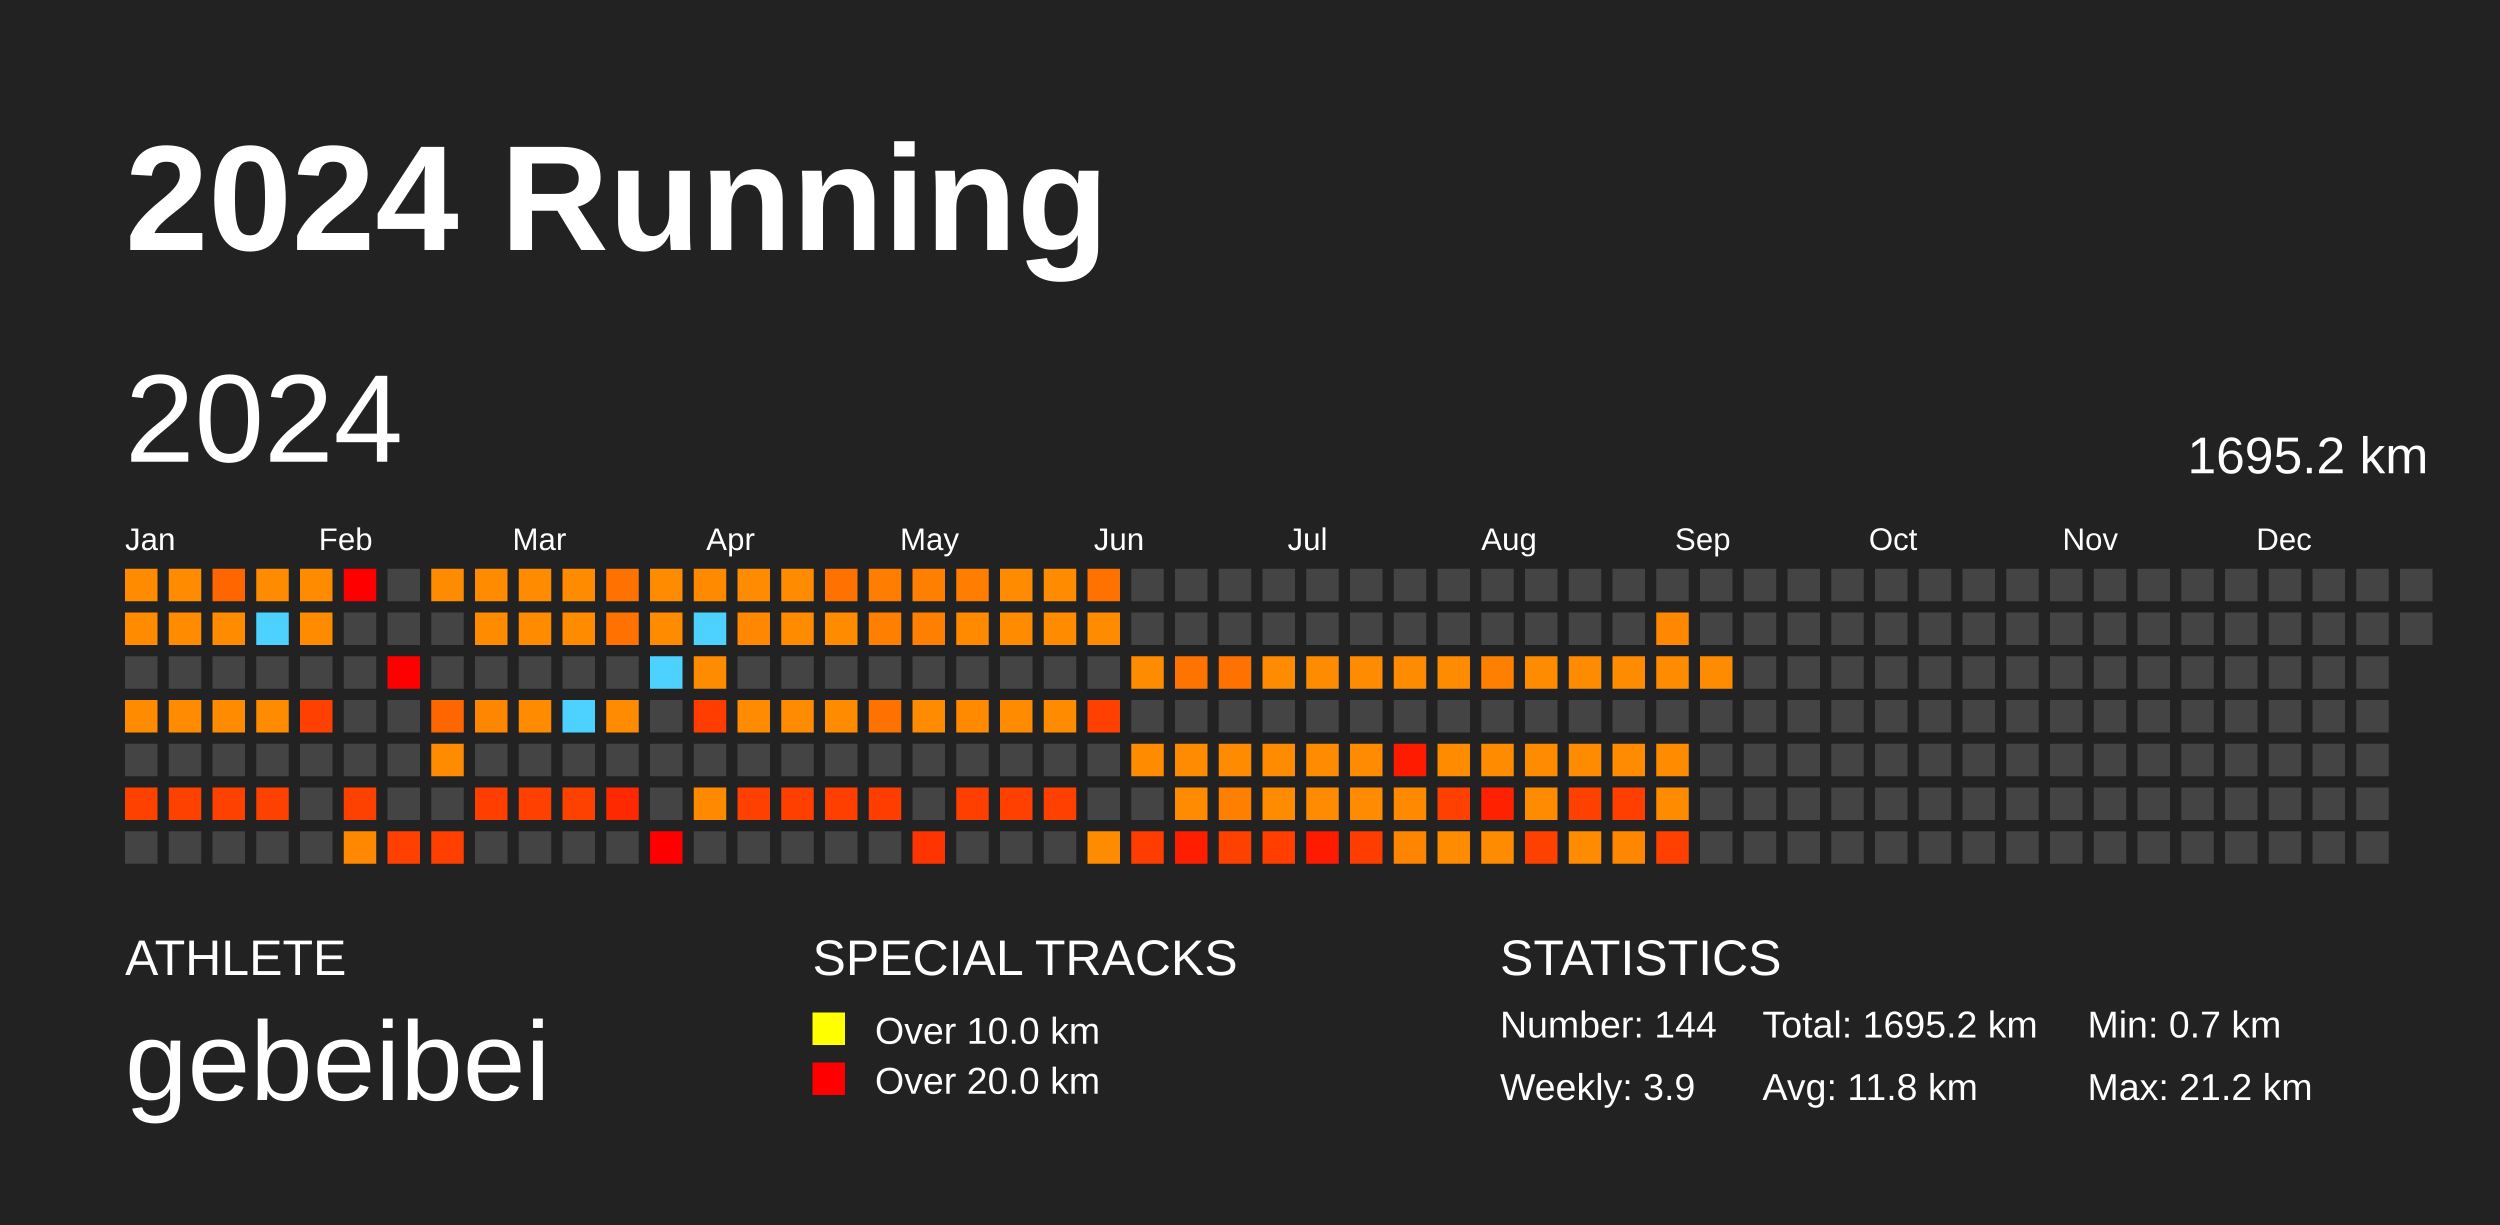
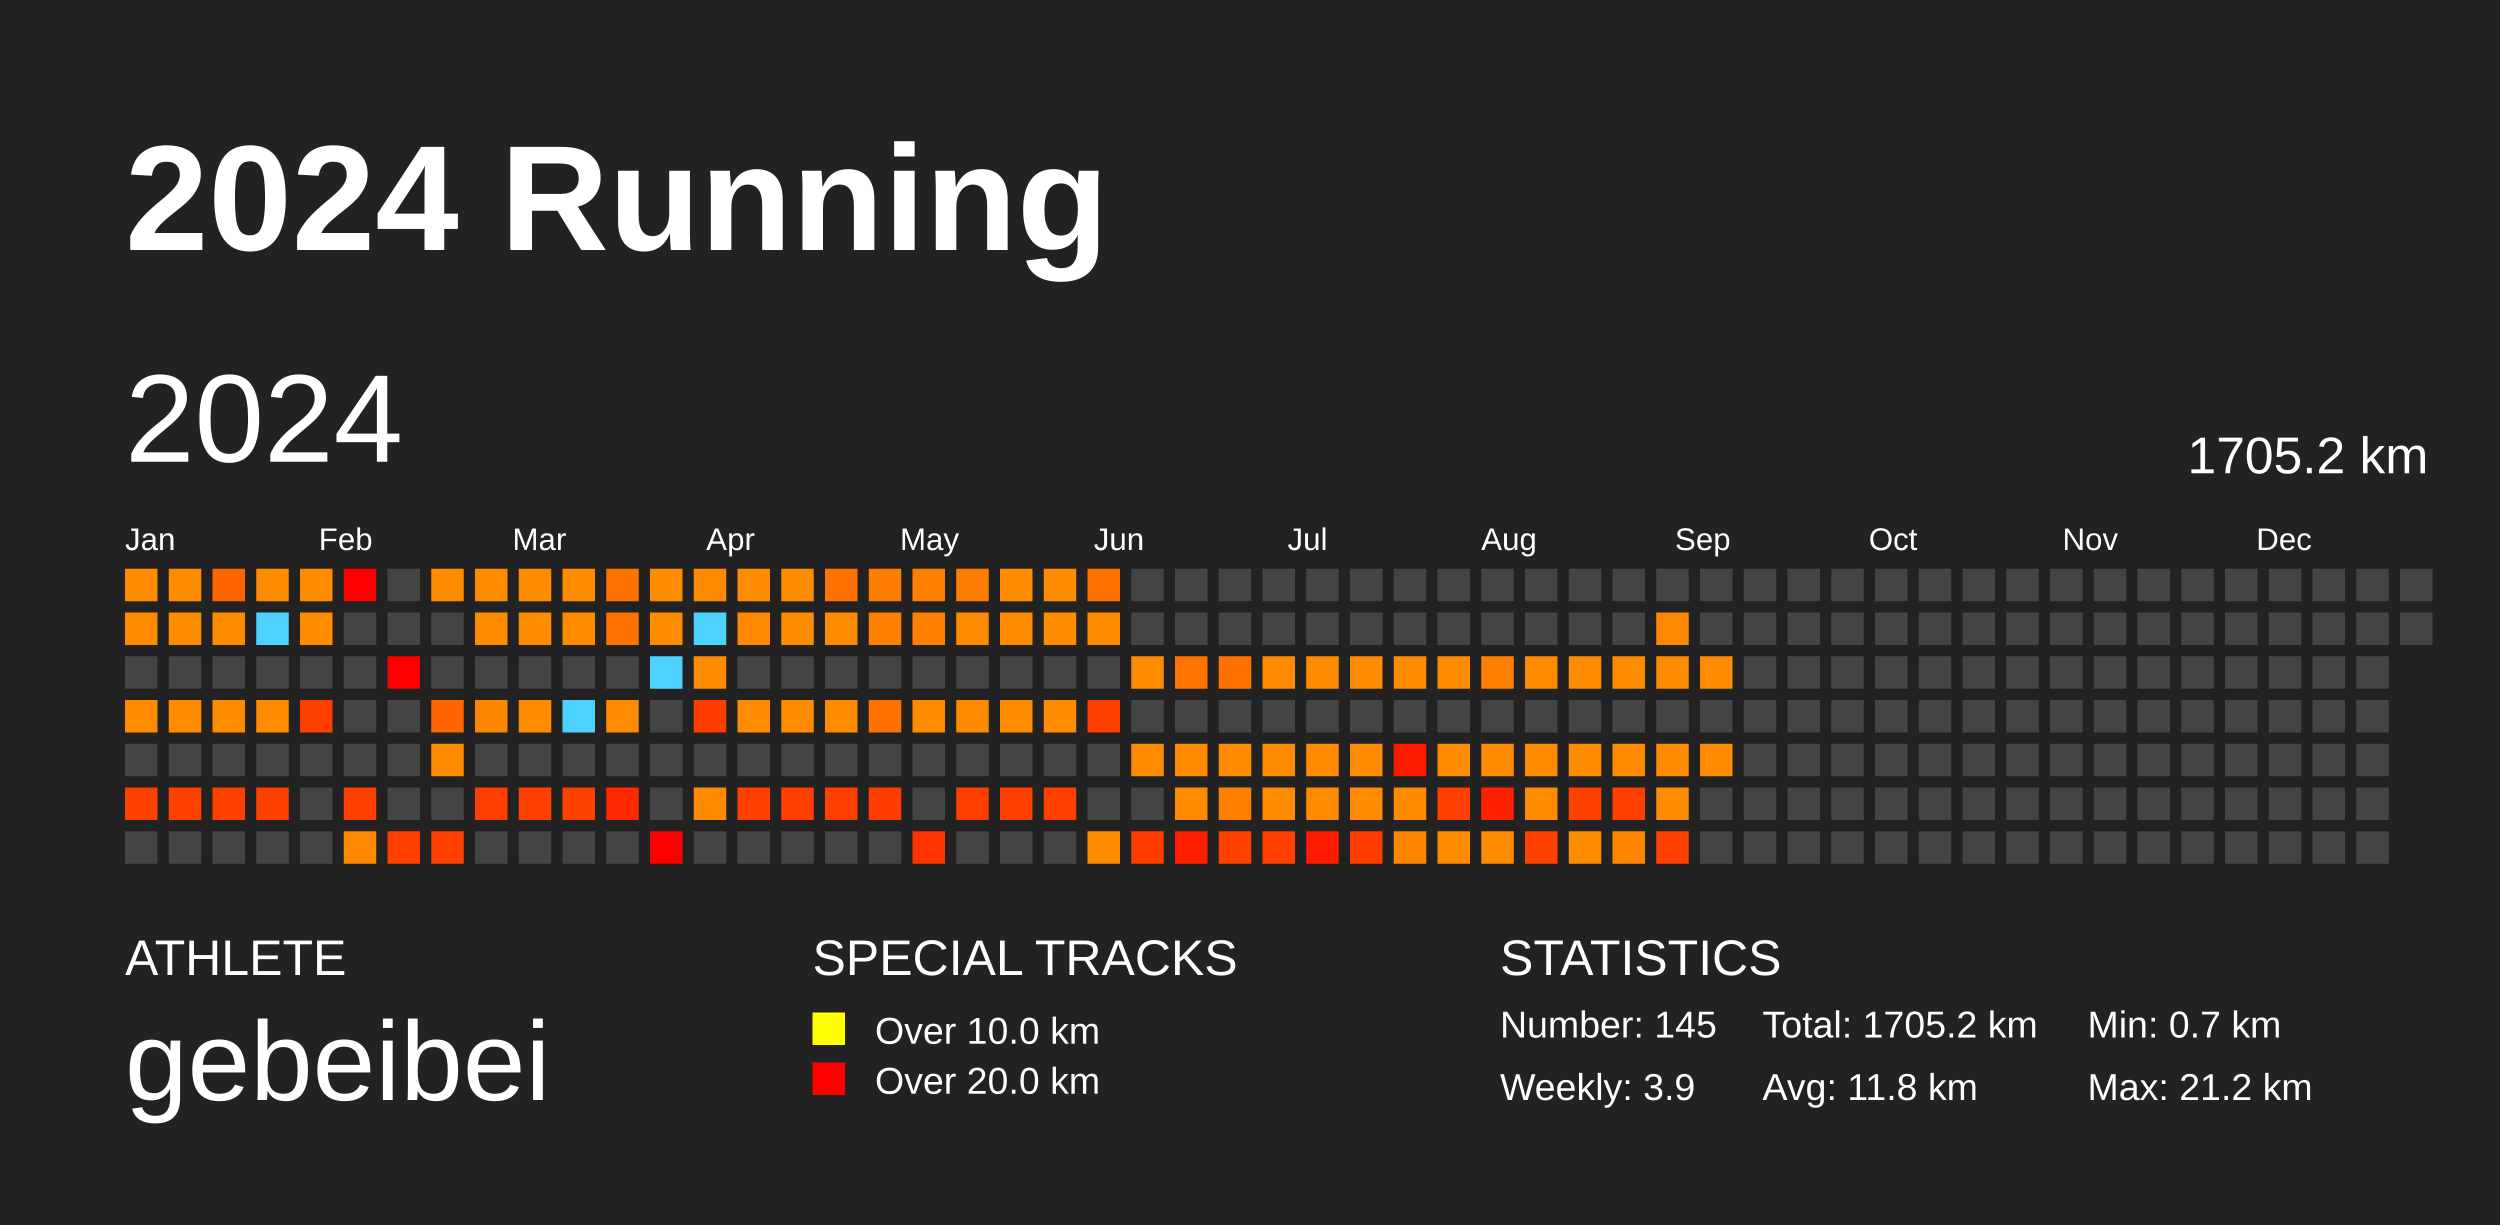
<svg xmlns="http://www.w3.org/2000/svg" baseProfile="full" height="98mm" version="1.1" viewBox="0,0,200,98" width="200mm">
  <defs />
  <rect fill="#222222" height="98" width="200" x="0" y="0" />
  <text fill="#FFFFFF" style="font-size:12px; font-family:Arial; font-weight:bold;" x="10" y="20">2024 Running</text>
  <text fill="#FFFFFF" style="font-size:4px; font-family:Arial" x="10" y="78">ATHLETE</text>
  <text fill="#FFFFFF" style="font-size:9px; font-family:Arial" x="10" y="88">gebeibei</text>
  <text fill="#FFFFFF" style="font-size:4px; font-family:Arial" x="65" y="78">SPECIAL TRACKS</text>
  <rect fill="yellow" height="2.6" width="2.6" x="65" y="81" />
  <text fill="#FFFFFF" style="font-size:3px; font-family:Arial" x="70" y="83.5">Over 10.0 km</text>
  <rect fill="red" height="2.6" width="2.6" x="65" y="85" />
  <text fill="#FFFFFF" style="font-size:3px; font-family:Arial" x="70" y="87.5">Over 20.0 km</text>
  <text fill="#FFFFFF" style="font-size:4px; font-family:Arial" x="120" y="78">STATISTICS</text>
-   <text fill="#FFFFFF" style="font-size:3px; font-family:Arial" x="120" y="83">Number: 144</text>
+   <text fill="#FFFFFF" style="font-size:3px; font-family:Arial" x="120" y="83">Number: 145</text>
  <text fill="#FFFFFF" style="font-size:3px; font-family:Arial" x="120" y="88">Weekly: 3.9</text>
-   <text fill="#FFFFFF" style="font-size:3px; font-family:Arial" x="141" y="83">Total: 1695.2 km</text>
+   <text fill="#FFFFFF" style="font-size:3px; font-family:Arial" x="141" y="83">Total: 1705.2 km</text>
  <text fill="#FFFFFF" style="font-size:3px; font-family:Arial" x="141" y="88">Avg: 11.8 km</text>
  <text fill="#FFFFFF" style="font-size:3px; font-family:Arial" x="167" y="83">Min: 0.7 km</text>
  <text fill="#FFFFFF" style="font-size:3px; font-family:Arial" x="167" y="88">Max: 21.2 km</text>
  <text dominant-baseline="hanging" fill="#FFFFFF" style="font-size:10.0px; font-family:Arial;" x="10" y="30">2024</text>
-   <text dominant-baseline="hanging" fill="#FFFFFF" style="font-size:4.125px; font-family:Arial;" x="175" y="35">1695.2 km</text>
+   <text dominant-baseline="hanging" fill="#FFFFFF" style="font-size:4.125px; font-family:Arial;" x="175" y="35">1705.2 km</text>
  <text fill="#FFFFFF" style="font-size:2.5px; font-family:Arial" x="10.0" y="44">Jan</text>
  <text fill="#FFFFFF" style="font-size:2.5px; font-family:Arial" x="25.5" y="44">Feb</text>
  <text fill="#FFFFFF" style="font-size:2.5px; font-family:Arial" x="41.0" y="44">Mar</text>
  <text fill="#FFFFFF" style="font-size:2.5px; font-family:Arial" x="56.5" y="44">Apr</text>
  <text fill="#FFFFFF" style="font-size:2.5px; font-family:Arial" x="72.0" y="44">May</text>
  <text fill="#FFFFFF" style="font-size:2.5px; font-family:Arial" x="87.5" y="44">Jun</text>
  <text fill="#FFFFFF" style="font-size:2.5px; font-family:Arial" x="103.0" y="44">Jul</text>
  <text fill="#FFFFFF" style="font-size:2.5px; font-family:Arial" x="118.5" y="44">Aug</text>
  <text fill="#FFFFFF" style="font-size:2.5px; font-family:Arial" x="134.0" y="44">Sep</text>
  <text fill="#FFFFFF" style="font-size:2.5px; font-family:Arial" x="149.5" y="44">Oct</text>
  <text fill="#FFFFFF" style="font-size:2.5px; font-family:Arial" x="165.0" y="44">Nov</text>
  <text fill="#FFFFFF" style="font-size:2.5px; font-family:Arial" x="180.5" y="44">Dec</text>
  <rect fill="#ff8b00" height="2.6" width="2.6" x="10.0" y="45.5" />
  <rect fill="#ff8b00" height="2.6" width="2.6" x="10.0" y="49.0" />
  <rect fill="#444444" height="2.6" width="2.6" x="10.0" y="52.5" />
  <rect fill="#ff8b00" height="2.6" width="2.6" x="10.0" y="56.0" />
  <rect fill="#444444" height="2.6" width="2.6" x="10.0" y="59.5" />
  <rect fill="#ff4100" height="2.6" width="2.6" x="10.0" y="63.0" />
  <rect fill="#444444" height="2.6" width="2.6" x="10.0" y="66.5" />
  <rect fill="#ff8b00" height="2.6" width="2.6" x="13.5" y="45.5" />
  <rect fill="#ff8b00" height="2.6" width="2.6" x="13.5" y="49.0" />
  <rect fill="#444444" height="2.6" width="2.6" x="13.5" y="52.5" />
  <rect fill="#ff8b00" height="2.6" width="2.6" x="13.5" y="56.0" />
  <rect fill="#444444" height="2.6" width="2.6" x="13.5" y="59.5" />
  <rect fill="#ff4100" height="2.6" width="2.6" x="13.5" y="63.0" />
  <rect fill="#444444" height="2.6" width="2.6" x="13.5" y="66.5" />
  <rect fill="#ff6600" height="2.6" width="2.6" x="17.0" y="45.5" />
  <rect fill="#ff8b00" height="2.6" width="2.6" x="17.0" y="49.0" />
  <rect fill="#444444" height="2.6" width="2.6" x="17.0" y="52.5" />
  <rect fill="#ff8b00" height="2.6" width="2.6" x="17.0" y="56.0" />
  <rect fill="#444444" height="2.6" width="2.6" x="17.0" y="59.5" />
  <rect fill="#ff4100" height="2.6" width="2.6" x="17.0" y="63.0" />
  <rect fill="#444444" height="2.6" width="2.6" x="17.0" y="66.5" />
  <rect fill="#ff8b00" height="2.6" width="2.6" x="20.5" y="45.5" />
  <rect fill="#4dd2ff" height="2.6" width="2.6" x="20.5" y="49.0" />
  <rect fill="#444444" height="2.6" width="2.6" x="20.5" y="52.5" />
  <rect fill="#ff8b00" height="2.6" width="2.6" x="20.5" y="56.0" />
  <rect fill="#444444" height="2.6" width="2.6" x="20.5" y="59.5" />
  <rect fill="#ff4100" height="2.6" width="2.6" x="20.5" y="63.0" />
  <rect fill="#444444" height="2.6" width="2.6" x="20.5" y="66.5" />
  <rect fill="#ff8b00" height="2.6" width="2.6" x="24.0" y="45.5" />
  <rect fill="#ff8b00" height="2.6" width="2.6" x="24.0" y="49.0" />
  <rect fill="#444444" height="2.6" width="2.6" x="24.0" y="52.5" />
  <rect fill="#ff4000" height="2.6" width="2.6" x="24.0" y="56.0" />
  <rect fill="#444444" height="2.6" width="2.6" x="24.0" y="59.5" />
  <rect fill="#444444" height="2.6" width="2.6" x="24.0" y="63.0" />
  <rect fill="#444444" height="2.6" width="2.6" x="24.0" y="66.5" />
  <rect fill="red" height="2.6" width="2.6" x="27.5" y="45.5" />
  <rect fill="#444444" height="2.6" width="2.6" x="27.5" y="49.0" />
  <rect fill="#444444" height="2.6" width="2.6" x="27.5" y="52.5" />
  <rect fill="#444444" height="2.6" width="2.6" x="27.5" y="56.0" />
  <rect fill="#444444" height="2.6" width="2.6" x="27.5" y="59.5" />
  <rect fill="#ff4100" height="2.6" width="2.6" x="27.5" y="63.0" />
  <rect fill="#ff8800" height="2.6" width="2.6" x="27.5" y="66.5" />
  <rect fill="#444444" height="2.6" width="2.6" x="31.0" y="45.5" />
  <rect fill="#444444" height="2.6" width="2.6" x="31.0" y="49.0" />
  <rect fill="red" height="2.6" width="2.6" x="31.0" y="52.5" />
  <rect fill="#444444" height="2.6" width="2.6" x="31.0" y="56.0" />
  <rect fill="#444444" height="2.6" width="2.6" x="31.0" y="59.5" />
  <rect fill="#444444" height="2.6" width="2.6" x="31.0" y="63.0" />
  <rect fill="#ff4000" height="2.6" width="2.6" x="31.0" y="66.5" />
  <rect fill="#ff8b00" height="2.6" width="2.6" x="34.5" y="45.5" />
  <rect fill="#444444" height="2.6" width="2.6" x="34.5" y="49.0" />
  <rect fill="#444444" height="2.6" width="2.6" x="34.5" y="52.5" />
  <rect fill="#ff6600" height="2.6" width="2.6" x="34.5" y="56.0" />
  <rect fill="#ff8b00" height="2.6" width="2.6" x="34.5" y="59.5" />
  <rect fill="#444444" height="2.6" width="2.6" x="34.5" y="63.0" />
  <rect fill="#ff3f00" height="2.6" width="2.6" x="34.5" y="66.5" />
  <rect fill="#ff8b00" height="2.6" width="2.6" x="38.0" y="45.5" />
  <rect fill="#ff8b00" height="2.6" width="2.6" x="38.0" y="49.0" />
  <rect fill="#444444" height="2.6" width="2.6" x="38.0" y="52.5" />
  <rect fill="#ff8600" height="2.6" width="2.6" x="38.0" y="56.0" />
  <rect fill="#444444" height="2.6" width="2.6" x="38.0" y="59.5" />
  <rect fill="#ff3e00" height="2.6" width="2.6" x="38.0" y="63.0" />
  <rect fill="#444444" height="2.6" width="2.6" x="38.0" y="66.5" />
  <rect fill="#ff8b00" height="2.6" width="2.6" x="41.5" y="45.5" />
  <rect fill="#ff8b00" height="2.6" width="2.6" x="41.5" y="49.0" />
  <rect fill="#444444" height="2.6" width="2.6" x="41.5" y="52.5" />
  <rect fill="#ff8b00" height="2.6" width="2.6" x="41.5" y="56.0" />
  <rect fill="#444444" height="2.6" width="2.6" x="41.5" y="59.5" />
  <rect fill="#ff4000" height="2.6" width="2.6" x="41.5" y="63.0" />
  <rect fill="#444444" height="2.6" width="2.6" x="41.5" y="66.5" />
  <rect fill="#ff8b00" height="2.6" width="2.6" x="45.0" y="45.5" />
  <rect fill="#ff8b00" height="2.6" width="2.6" x="45.0" y="49.0" />
  <rect fill="#444444" height="2.6" width="2.6" x="45.0" y="52.5" />
  <rect fill="#4dd2ff" height="2.6" width="2.6" x="45.0" y="56.0" />
  <rect fill="#444444" height="2.6" width="2.6" x="45.0" y="59.5" />
  <rect fill="#ff4100" height="2.6" width="2.6" x="45.0" y="63.0" />
  <rect fill="#444444" height="2.6" width="2.6" x="45.0" y="66.5" />
  <rect fill="#ff7200" height="2.6" width="2.6" x="48.5" y="45.5" />
  <rect fill="#ff7200" height="2.6" width="2.6" x="48.5" y="49.0" />
  <rect fill="#444444" height="2.6" width="2.6" x="48.5" y="52.5" />
  <rect fill="#ff8b00" height="2.6" width="2.6" x="48.5" y="56.0" />
  <rect fill="#444444" height="2.6" width="2.6" x="48.5" y="59.5" />
  <rect fill="#ff2800" height="2.6" width="2.6" x="48.5" y="63.0" />
  <rect fill="#444444" height="2.6" width="2.6" x="48.5" y="66.5" />
  <rect fill="#ff8b00" height="2.6" width="2.6" x="52.0" y="45.5" />
  <rect fill="#ff8b00" height="2.6" width="2.6" x="52.0" y="49.0" />
  <rect fill="#4dd2ff" height="2.6" width="2.6" x="52.0" y="52.5" />
  <rect fill="#444444" height="2.6" width="2.6" x="52.0" y="56.0" />
  <rect fill="#444444" height="2.6" width="2.6" x="52.0" y="59.5" />
  <rect fill="#444444" height="2.6" width="2.6" x="52.0" y="63.0" />
  <rect fill="red" height="2.6" width="2.6" x="52.0" y="66.5" />
  <rect fill="#ff8a00" height="2.6" width="2.6" x="55.5" y="45.5" />
  <rect fill="#4dd2ff" height="2.6" width="2.6" x="55.5" y="49.0" />
  <rect fill="#ff8b00" height="2.6" width="2.6" x="55.5" y="52.5" />
  <rect fill="#ff3d00" height="2.6" width="2.6" x="55.5" y="56.0" />
  <rect fill="#444444" height="2.6" width="2.6" x="55.5" y="59.5" />
  <rect fill="#ff8a00" height="2.6" width="2.6" x="55.5" y="63.0" />
  <rect fill="#444444" height="2.6" width="2.6" x="55.5" y="66.5" />
  <rect fill="#ff8b00" height="2.6" width="2.6" x="59.0" y="45.5" />
  <rect fill="#ff8800" height="2.6" width="2.6" x="59.0" y="49.0" />
  <rect fill="#444444" height="2.6" width="2.6" x="59.0" y="52.5" />
  <rect fill="#ff8b00" height="2.6" width="2.6" x="59.0" y="56.0" />
  <rect fill="#444444" height="2.6" width="2.6" x="59.0" y="59.5" />
  <rect fill="#ff4000" height="2.6" width="2.6" x="59.0" y="63.0" />
  <rect fill="#444444" height="2.6" width="2.6" x="59.0" y="66.5" />
  <rect fill="#ff8b00" height="2.6" width="2.6" x="62.5" y="45.5" />
  <rect fill="#ff8b00" height="2.6" width="2.6" x="62.5" y="49.0" />
  <rect fill="#444444" height="2.6" width="2.6" x="62.5" y="52.5" />
  <rect fill="#ff8b00" height="2.6" width="2.6" x="62.5" y="56.0" />
  <rect fill="#444444" height="2.6" width="2.6" x="62.5" y="59.5" />
  <rect fill="#ff3f00" height="2.6" width="2.6" x="62.5" y="63.0" />
  <rect fill="#444444" height="2.6" width="2.6" x="62.5" y="66.5" />
  <rect fill="#ff7200" height="2.6" width="2.6" x="66.0" y="45.5" />
  <rect fill="#ff8b00" height="2.6" width="2.6" x="66.0" y="49.0" />
  <rect fill="#444444" height="2.6" width="2.6" x="66.0" y="52.5" />
  <rect fill="#ff8b00" height="2.6" width="2.6" x="66.0" y="56.0" />
  <rect fill="#444444" height="2.6" width="2.6" x="66.0" y="59.5" />
  <rect fill="#ff3f00" height="2.6" width="2.6" x="66.0" y="63.0" />
  <rect fill="#444444" height="2.6" width="2.6" x="66.0" y="66.5" />
  <rect fill="#ff7d00" height="2.6" width="2.6" x="69.5" y="45.5" />
  <rect fill="#ff7f00" height="2.6" width="2.6" x="69.5" y="49.0" />
  <rect fill="#444444" height="2.6" width="2.6" x="69.5" y="52.5" />
  <rect fill="#ff7200" height="2.6" width="2.6" x="69.5" y="56.0" />
  <rect fill="#444444" height="2.6" width="2.6" x="69.5" y="59.5" />
  <rect fill="#ff3d00" height="2.6" width="2.6" x="69.5" y="63.0" />
  <rect fill="#444444" height="2.6" width="2.6" x="69.5" y="66.5" />
  <rect fill="#ff7f00" height="2.6" width="2.6" x="73.0" y="45.5" />
  <rect fill="#ff7f00" height="2.6" width="2.6" x="73.0" y="49.0" />
  <rect fill="#444444" height="2.6" width="2.6" x="73.0" y="52.5" />
  <rect fill="#ff8b00" height="2.6" width="2.6" x="73.0" y="56.0" />
  <rect fill="#444444" height="2.6" width="2.6" x="73.0" y="59.5" />
  <rect fill="#444444" height="2.6" width="2.6" x="73.0" y="63.0" />
  <rect fill="#ff3400" height="2.6" width="2.6" x="73.0" y="66.5" />
  <rect fill="#ff7d00" height="2.6" width="2.6" x="76.5" y="45.5" />
  <rect fill="#ff8a00" height="2.6" width="2.6" x="76.5" y="49.0" />
  <rect fill="#444444" height="2.6" width="2.6" x="76.5" y="52.5" />
  <rect fill="#ff8a00" height="2.6" width="2.6" x="76.5" y="56.0" />
  <rect fill="#444444" height="2.6" width="2.6" x="76.5" y="59.5" />
  <rect fill="#ff3f00" height="2.6" width="2.6" x="76.5" y="63.0" />
  <rect fill="#444444" height="2.6" width="2.6" x="76.5" y="66.5" />
  <rect fill="#ff8b00" height="2.6" width="2.6" x="80.0" y="45.5" />
  <rect fill="#ff8b00" height="2.6" width="2.6" x="80.0" y="49.0" />
  <rect fill="#444444" height="2.6" width="2.6" x="80.0" y="52.5" />
  <rect fill="#ff8b00" height="2.6" width="2.6" x="80.0" y="56.0" />
  <rect fill="#444444" height="2.6" width="2.6" x="80.0" y="59.5" />
  <rect fill="#ff4000" height="2.6" width="2.6" x="80.0" y="63.0" />
  <rect fill="#444444" height="2.6" width="2.6" x="80.0" y="66.5" />
  <rect fill="#ff8b00" height="2.6" width="2.6" x="83.5" y="45.5" />
  <rect fill="#ff8b00" height="2.6" width="2.6" x="83.5" y="49.0" />
  <rect fill="#444444" height="2.6" width="2.6" x="83.5" y="52.5" />
  <rect fill="#ff8b00" height="2.6" width="2.6" x="83.5" y="56.0" />
  <rect fill="#444444" height="2.6" width="2.6" x="83.5" y="59.5" />
  <rect fill="#ff4000" height="2.6" width="2.6" x="83.5" y="63.0" />
  <rect fill="#444444" height="2.6" width="2.6" x="83.5" y="66.5" />
  <rect fill="#ff7200" height="2.6" width="2.6" x="87.0" y="45.5" />
  <rect fill="#ff8b00" height="2.6" width="2.6" x="87.0" y="49.0" />
  <rect fill="#444444" height="2.6" width="2.6" x="87.0" y="52.5" />
  <rect fill="#ff4000" height="2.6" width="2.6" x="87.0" y="56.0" />
  <rect fill="#444444" height="2.6" width="2.6" x="87.0" y="59.5" />
  <rect fill="#444444" height="2.6" width="2.6" x="87.0" y="63.0" />
  <rect fill="#ff8b00" height="2.6" width="2.6" x="87.0" y="66.5" />
  <rect fill="#444444" height="2.6" width="2.6" x="90.5" y="45.5" />
  <rect fill="#444444" height="2.6" width="2.6" x="90.5" y="49.0" />
  <rect fill="#ff8b00" height="2.6" width="2.6" x="90.5" y="52.5" />
  <rect fill="#444444" height="2.6" width="2.6" x="90.5" y="56.0" />
  <rect fill="#ff8b00" height="2.6" width="2.6" x="90.5" y="59.5" />
  <rect fill="#444444" height="2.6" width="2.6" x="90.5" y="63.0" />
  <rect fill="#ff3d00" height="2.6" width="2.6" x="90.5" y="66.5" />
  <rect fill="#444444" height="2.6" width="2.6" x="94.0" y="45.5" />
  <rect fill="#444444" height="2.6" width="2.6" x="94.0" y="49.0" />
  <rect fill="#ff7400" height="2.6" width="2.6" x="94.0" y="52.5" />
  <rect fill="#444444" height="2.6" width="2.6" x="94.0" y="56.0" />
  <rect fill="#ff8b00" height="2.6" width="2.6" x="94.0" y="59.5" />
  <rect fill="#ff8b00" height="2.6" width="2.6" x="94.0" y="63.0" />
  <rect fill="#ff1f00" height="2.6" width="2.6" x="94.0" y="66.5" />
  <rect fill="#444444" height="2.6" width="2.6" x="97.5" y="45.5" />
  <rect fill="#444444" height="2.6" width="2.6" x="97.5" y="49.0" />
  <rect fill="#ff7200" height="2.6" width="2.6" x="97.5" y="52.5" />
  <rect fill="#444444" height="2.6" width="2.6" x="97.5" y="56.0" />
  <rect fill="#ff8b00" height="2.6" width="2.6" x="97.5" y="59.5" />
  <rect fill="#ff7f00" height="2.6" width="2.6" x="97.5" y="63.0" />
  <rect fill="#ff4100" height="2.6" width="2.6" x="97.5" y="66.5" />
  <rect fill="#444444" height="2.6" width="2.6" x="101.0" y="45.5" />
  <rect fill="#444444" height="2.6" width="2.6" x="101.0" y="49.0" />
  <rect fill="#ff8b00" height="2.6" width="2.6" x="101.0" y="52.5" />
  <rect fill="#444444" height="2.6" width="2.6" x="101.0" y="56.0" />
  <rect fill="#ff8b00" height="2.6" width="2.6" x="101.0" y="59.5" />
  <rect fill="#ff8b00" height="2.6" width="2.6" x="101.0" y="63.0" />
  <rect fill="#ff3e00" height="2.6" width="2.6" x="101.0" y="66.5" />
  <rect fill="#444444" height="2.6" width="2.6" x="104.5" y="45.5" />
  <rect fill="#444444" height="2.6" width="2.6" x="104.5" y="49.0" />
  <rect fill="#ff8b00" height="2.6" width="2.6" x="104.5" y="52.5" />
  <rect fill="#444444" height="2.6" width="2.6" x="104.5" y="56.0" />
  <rect fill="#ff8b00" height="2.6" width="2.6" x="104.5" y="59.5" />
  <rect fill="#ff8b00" height="2.6" width="2.6" x="104.5" y="63.0" />
  <rect fill="#ff1b00" height="2.6" width="2.6" x="104.5" y="66.5" />
  <rect fill="#444444" height="2.6" width="2.6" x="108.0" y="45.5" />
  <rect fill="#444444" height="2.6" width="2.6" x="108.0" y="49.0" />
  <rect fill="#ff8b00" height="2.6" width="2.6" x="108.0" y="52.5" />
  <rect fill="#444444" height="2.6" width="2.6" x="108.0" y="56.0" />
  <rect fill="#ff8b00" height="2.6" width="2.6" x="108.0" y="59.5" />
  <rect fill="#ff8b00" height="2.6" width="2.6" x="108.0" y="63.0" />
  <rect fill="#ff3d00" height="2.6" width="2.6" x="108.0" y="66.5" />
  <rect fill="#444444" height="2.6" width="2.6" x="111.5" y="45.5" />
  <rect fill="#444444" height="2.6" width="2.6" x="111.5" y="49.0" />
  <rect fill="#ff8b00" height="2.6" width="2.6" x="111.5" y="52.5" />
  <rect fill="#444444" height="2.6" width="2.6" x="111.5" y="56.0" />
  <rect fill="#ff1b00" height="2.6" width="2.6" x="111.5" y="59.5" />
  <rect fill="#ff8a00" height="2.6" width="2.6" x="111.5" y="63.0" />
  <rect fill="#ff8400" height="2.6" width="2.6" x="111.5" y="66.5" />
  <rect fill="#444444" height="2.6" width="2.6" x="115.0" y="45.5" />
  <rect fill="#444444" height="2.6" width="2.6" x="115.0" y="49.0" />
  <rect fill="#ff8b00" height="2.6" width="2.6" x="115.0" y="52.5" />
  <rect fill="#444444" height="2.6" width="2.6" x="115.0" y="56.0" />
  <rect fill="#ff8b00" height="2.6" width="2.6" x="115.0" y="59.5" />
  <rect fill="#ff4000" height="2.6" width="2.6" x="115.0" y="63.0" />
  <rect fill="#ff8b00" height="2.6" width="2.6" x="115.0" y="66.5" />
  <rect fill="#444444" height="2.6" width="2.6" x="118.5" y="45.5" />
  <rect fill="#444444" height="2.6" width="2.6" x="118.5" y="49.0" />
  <rect fill="#ff7f00" height="2.6" width="2.6" x="118.5" y="52.5" />
  <rect fill="#444444" height="2.6" width="2.6" x="118.5" y="56.0" />
  <rect fill="#ff8b00" height="2.6" width="2.6" x="118.5" y="59.5" />
  <rect fill="#ff2100" height="2.6" width="2.6" x="118.5" y="63.0" />
  <rect fill="#ff8b00" height="2.6" width="2.6" x="118.5" y="66.5" />
  <rect fill="#444444" height="2.6" width="2.6" x="122.0" y="45.5" />
  <rect fill="#444444" height="2.6" width="2.6" x="122.0" y="49.0" />
  <rect fill="#ff8b00" height="2.6" width="2.6" x="122.0" y="52.5" />
  <rect fill="#444444" height="2.6" width="2.6" x="122.0" y="56.0" />
  <rect fill="#ff8b00" height="2.6" width="2.6" x="122.0" y="59.5" />
  <rect fill="#ff8b00" height="2.6" width="2.6" x="122.0" y="63.0" />
  <rect fill="#ff4100" height="2.6" width="2.6" x="122.0" y="66.5" />
  <rect fill="#444444" height="2.6" width="2.6" x="125.5" y="45.5" />
  <rect fill="#444444" height="2.6" width="2.6" x="125.5" y="49.0" />
  <rect fill="#ff8b00" height="2.6" width="2.6" x="125.5" y="52.5" />
  <rect fill="#444444" height="2.6" width="2.6" x="125.5" y="56.0" />
  <rect fill="#ff8b00" height="2.6" width="2.6" x="125.5" y="59.5" />
  <rect fill="#ff4100" height="2.6" width="2.6" x="125.5" y="63.0" />
  <rect fill="#ff8b00" height="2.6" width="2.6" x="125.5" y="66.5" />
  <rect fill="#444444" height="2.6" width="2.6" x="129.0" y="45.5" />
  <rect fill="#444444" height="2.6" width="2.6" x="129.0" y="49.0" />
  <rect fill="#ff8b00" height="2.6" width="2.6" x="129.0" y="52.5" />
  <rect fill="#444444" height="2.6" width="2.6" x="129.0" y="56.0" />
  <rect fill="#ff8b00" height="2.6" width="2.6" x="129.0" y="59.5" />
  <rect fill="#ff3f00" height="2.6" width="2.6" x="129.0" y="63.0" />
  <rect fill="#ff8700" height="2.6" width="2.6" x="129.0" y="66.5" />
  <rect fill="#444444" height="2.6" width="2.6" x="132.5" y="45.5" />
  <rect fill="#ff8800" height="2.6" width="2.6" x="132.5" y="49.0" />
  <rect fill="#ff8b00" height="2.6" width="2.6" x="132.5" y="52.5" />
  <rect fill="#444444" height="2.6" width="2.6" x="132.5" y="56.0" />
  <rect fill="#ff8b00" height="2.6" width="2.6" x="132.5" y="59.5" />
  <rect fill="#ff8b00" height="2.6" width="2.6" x="132.5" y="63.0" />
  <rect fill="#ff4000" height="2.6" width="2.6" x="132.5" y="66.5" />
  <rect fill="#444444" height="2.6" width="2.6" x="136.0" y="45.5" />
  <rect fill="#444444" height="2.6" width="2.6" x="136.0" y="49.0" />
  <rect fill="#ff8b00" height="2.6" width="2.6" x="136.0" y="52.5" />
  <rect fill="#444444" height="2.6" width="2.6" x="136.0" y="56.0" />
-   <rect fill="#444444" height="2.6" width="2.6" x="136.0" y="59.5" />
+   <rect fill="#ff8b00" height="2.6" width="2.6" x="136.0" y="59.5" />
  <rect fill="#444444" height="2.6" width="2.6" x="136.0" y="63.0" />
  <rect fill="#444444" height="2.6" width="2.6" x="136.0" y="66.5" />
  <rect fill="#444444" height="2.6" width="2.6" x="139.5" y="45.5" />
  <rect fill="#444444" height="2.6" width="2.6" x="139.5" y="49.0" />
  <rect fill="#444444" height="2.6" width="2.6" x="139.5" y="52.5" />
  <rect fill="#444444" height="2.6" width="2.6" x="139.5" y="56.0" />
  <rect fill="#444444" height="2.6" width="2.6" x="139.5" y="59.5" />
  <rect fill="#444444" height="2.6" width="2.6" x="139.5" y="63.0" />
  <rect fill="#444444" height="2.6" width="2.6" x="139.5" y="66.5" />
  <rect fill="#444444" height="2.6" width="2.6" x="143.0" y="45.5" />
  <rect fill="#444444" height="2.6" width="2.6" x="143.0" y="49.0" />
  <rect fill="#444444" height="2.6" width="2.6" x="143.0" y="52.5" />
  <rect fill="#444444" height="2.6" width="2.6" x="143.0" y="56.0" />
  <rect fill="#444444" height="2.6" width="2.6" x="143.0" y="59.5" />
  <rect fill="#444444" height="2.6" width="2.6" x="143.0" y="63.0" />
  <rect fill="#444444" height="2.6" width="2.6" x="143.0" y="66.5" />
  <rect fill="#444444" height="2.6" width="2.6" x="146.5" y="45.5" />
  <rect fill="#444444" height="2.6" width="2.6" x="146.5" y="49.0" />
  <rect fill="#444444" height="2.6" width="2.6" x="146.5" y="52.5" />
  <rect fill="#444444" height="2.6" width="2.6" x="146.5" y="56.0" />
  <rect fill="#444444" height="2.6" width="2.6" x="146.5" y="59.5" />
  <rect fill="#444444" height="2.6" width="2.6" x="146.5" y="63.0" />
  <rect fill="#444444" height="2.6" width="2.6" x="146.5" y="66.5" />
  <rect fill="#444444" height="2.6" width="2.6" x="150.0" y="45.5" />
  <rect fill="#444444" height="2.6" width="2.6" x="150.0" y="49.0" />
  <rect fill="#444444" height="2.6" width="2.6" x="150.0" y="52.5" />
  <rect fill="#444444" height="2.6" width="2.6" x="150.0" y="56.0" />
  <rect fill="#444444" height="2.6" width="2.6" x="150.0" y="59.5" />
  <rect fill="#444444" height="2.6" width="2.6" x="150.0" y="63.0" />
  <rect fill="#444444" height="2.6" width="2.6" x="150.0" y="66.5" />
  <rect fill="#444444" height="2.6" width="2.6" x="153.5" y="45.5" />
  <rect fill="#444444" height="2.6" width="2.6" x="153.5" y="49.0" />
  <rect fill="#444444" height="2.6" width="2.6" x="153.5" y="52.5" />
  <rect fill="#444444" height="2.6" width="2.6" x="153.5" y="56.0" />
  <rect fill="#444444" height="2.6" width="2.6" x="153.5" y="59.5" />
  <rect fill="#444444" height="2.6" width="2.6" x="153.5" y="63.0" />
  <rect fill="#444444" height="2.6" width="2.6" x="153.5" y="66.5" />
  <rect fill="#444444" height="2.6" width="2.6" x="157.0" y="45.5" />
  <rect fill="#444444" height="2.6" width="2.6" x="157.0" y="49.0" />
  <rect fill="#444444" height="2.6" width="2.6" x="157.0" y="52.5" />
  <rect fill="#444444" height="2.6" width="2.6" x="157.0" y="56.0" />
  <rect fill="#444444" height="2.6" width="2.6" x="157.0" y="59.5" />
  <rect fill="#444444" height="2.6" width="2.6" x="157.0" y="63.0" />
  <rect fill="#444444" height="2.6" width="2.6" x="157.0" y="66.5" />
  <rect fill="#444444" height="2.6" width="2.6" x="160.5" y="45.5" />
  <rect fill="#444444" height="2.6" width="2.6" x="160.5" y="49.0" />
  <rect fill="#444444" height="2.6" width="2.6" x="160.5" y="52.5" />
  <rect fill="#444444" height="2.6" width="2.6" x="160.5" y="56.0" />
  <rect fill="#444444" height="2.6" width="2.6" x="160.5" y="59.5" />
  <rect fill="#444444" height="2.6" width="2.6" x="160.5" y="63.0" />
  <rect fill="#444444" height="2.6" width="2.6" x="160.5" y="66.5" />
  <rect fill="#444444" height="2.6" width="2.6" x="164.0" y="45.5" />
  <rect fill="#444444" height="2.6" width="2.6" x="164.0" y="49.0" />
  <rect fill="#444444" height="2.6" width="2.6" x="164.0" y="52.5" />
  <rect fill="#444444" height="2.6" width="2.6" x="164.0" y="56.0" />
  <rect fill="#444444" height="2.6" width="2.6" x="164.0" y="59.5" />
  <rect fill="#444444" height="2.6" width="2.6" x="164.0" y="63.0" />
  <rect fill="#444444" height="2.6" width="2.6" x="164.0" y="66.5" />
  <rect fill="#444444" height="2.6" width="2.6" x="167.5" y="45.5" />
  <rect fill="#444444" height="2.6" width="2.6" x="167.5" y="49.0" />
  <rect fill="#444444" height="2.6" width="2.6" x="167.5" y="52.5" />
  <rect fill="#444444" height="2.6" width="2.6" x="167.5" y="56.0" />
  <rect fill="#444444" height="2.6" width="2.6" x="167.5" y="59.5" />
  <rect fill="#444444" height="2.6" width="2.6" x="167.5" y="63.0" />
  <rect fill="#444444" height="2.6" width="2.6" x="167.5" y="66.5" />
  <rect fill="#444444" height="2.6" width="2.6" x="171.0" y="45.5" />
  <rect fill="#444444" height="2.6" width="2.6" x="171.0" y="49.0" />
  <rect fill="#444444" height="2.6" width="2.6" x="171.0" y="52.5" />
  <rect fill="#444444" height="2.6" width="2.6" x="171.0" y="56.0" />
  <rect fill="#444444" height="2.6" width="2.6" x="171.0" y="59.5" />
  <rect fill="#444444" height="2.6" width="2.6" x="171.0" y="63.0" />
  <rect fill="#444444" height="2.6" width="2.6" x="171.0" y="66.5" />
  <rect fill="#444444" height="2.6" width="2.6" x="174.5" y="45.5" />
  <rect fill="#444444" height="2.6" width="2.6" x="174.5" y="49.0" />
  <rect fill="#444444" height="2.6" width="2.6" x="174.5" y="52.5" />
  <rect fill="#444444" height="2.6" width="2.6" x="174.5" y="56.0" />
  <rect fill="#444444" height="2.6" width="2.6" x="174.5" y="59.5" />
  <rect fill="#444444" height="2.6" width="2.6" x="174.5" y="63.0" />
  <rect fill="#444444" height="2.6" width="2.6" x="174.5" y="66.5" />
  <rect fill="#444444" height="2.6" width="2.6" x="178.0" y="45.5" />
  <rect fill="#444444" height="2.6" width="2.6" x="178.0" y="49.0" />
  <rect fill="#444444" height="2.6" width="2.6" x="178.0" y="52.5" />
  <rect fill="#444444" height="2.6" width="2.6" x="178.0" y="56.0" />
  <rect fill="#444444" height="2.6" width="2.6" x="178.0" y="59.5" />
  <rect fill="#444444" height="2.6" width="2.6" x="178.0" y="63.0" />
  <rect fill="#444444" height="2.6" width="2.6" x="178.0" y="66.5" />
  <rect fill="#444444" height="2.6" width="2.6" x="181.5" y="45.5" />
  <rect fill="#444444" height="2.6" width="2.6" x="181.5" y="49.0" />
  <rect fill="#444444" height="2.6" width="2.6" x="181.5" y="52.5" />
  <rect fill="#444444" height="2.6" width="2.6" x="181.5" y="56.0" />
  <rect fill="#444444" height="2.6" width="2.6" x="181.5" y="59.5" />
  <rect fill="#444444" height="2.6" width="2.6" x="181.5" y="63.0" />
  <rect fill="#444444" height="2.6" width="2.6" x="181.5" y="66.5" />
  <rect fill="#444444" height="2.6" width="2.6" x="185.0" y="45.5" />
  <rect fill="#444444" height="2.6" width="2.6" x="185.0" y="49.0" />
  <rect fill="#444444" height="2.6" width="2.6" x="185.0" y="52.5" />
  <rect fill="#444444" height="2.6" width="2.6" x="185.0" y="56.0" />
  <rect fill="#444444" height="2.6" width="2.6" x="185.0" y="59.5" />
  <rect fill="#444444" height="2.6" width="2.6" x="185.0" y="63.0" />
  <rect fill="#444444" height="2.6" width="2.6" x="185.0" y="66.5" />
  <rect fill="#444444" height="2.6" width="2.6" x="188.5" y="45.5" />
  <rect fill="#444444" height="2.6" width="2.6" x="188.5" y="49.0" />
  <rect fill="#444444" height="2.6" width="2.6" x="188.5" y="52.5" />
  <rect fill="#444444" height="2.6" width="2.6" x="188.5" y="56.0" />
  <rect fill="#444444" height="2.6" width="2.6" x="188.5" y="59.5" />
  <rect fill="#444444" height="2.6" width="2.6" x="188.5" y="63.0" />
  <rect fill="#444444" height="2.6" width="2.6" x="188.5" y="66.5" />
  <rect fill="#444444" height="2.6" width="2.6" x="192.0" y="45.5" />
  <rect fill="#444444" height="2.6" width="2.6" x="192.0" y="49.0" />
</svg>
